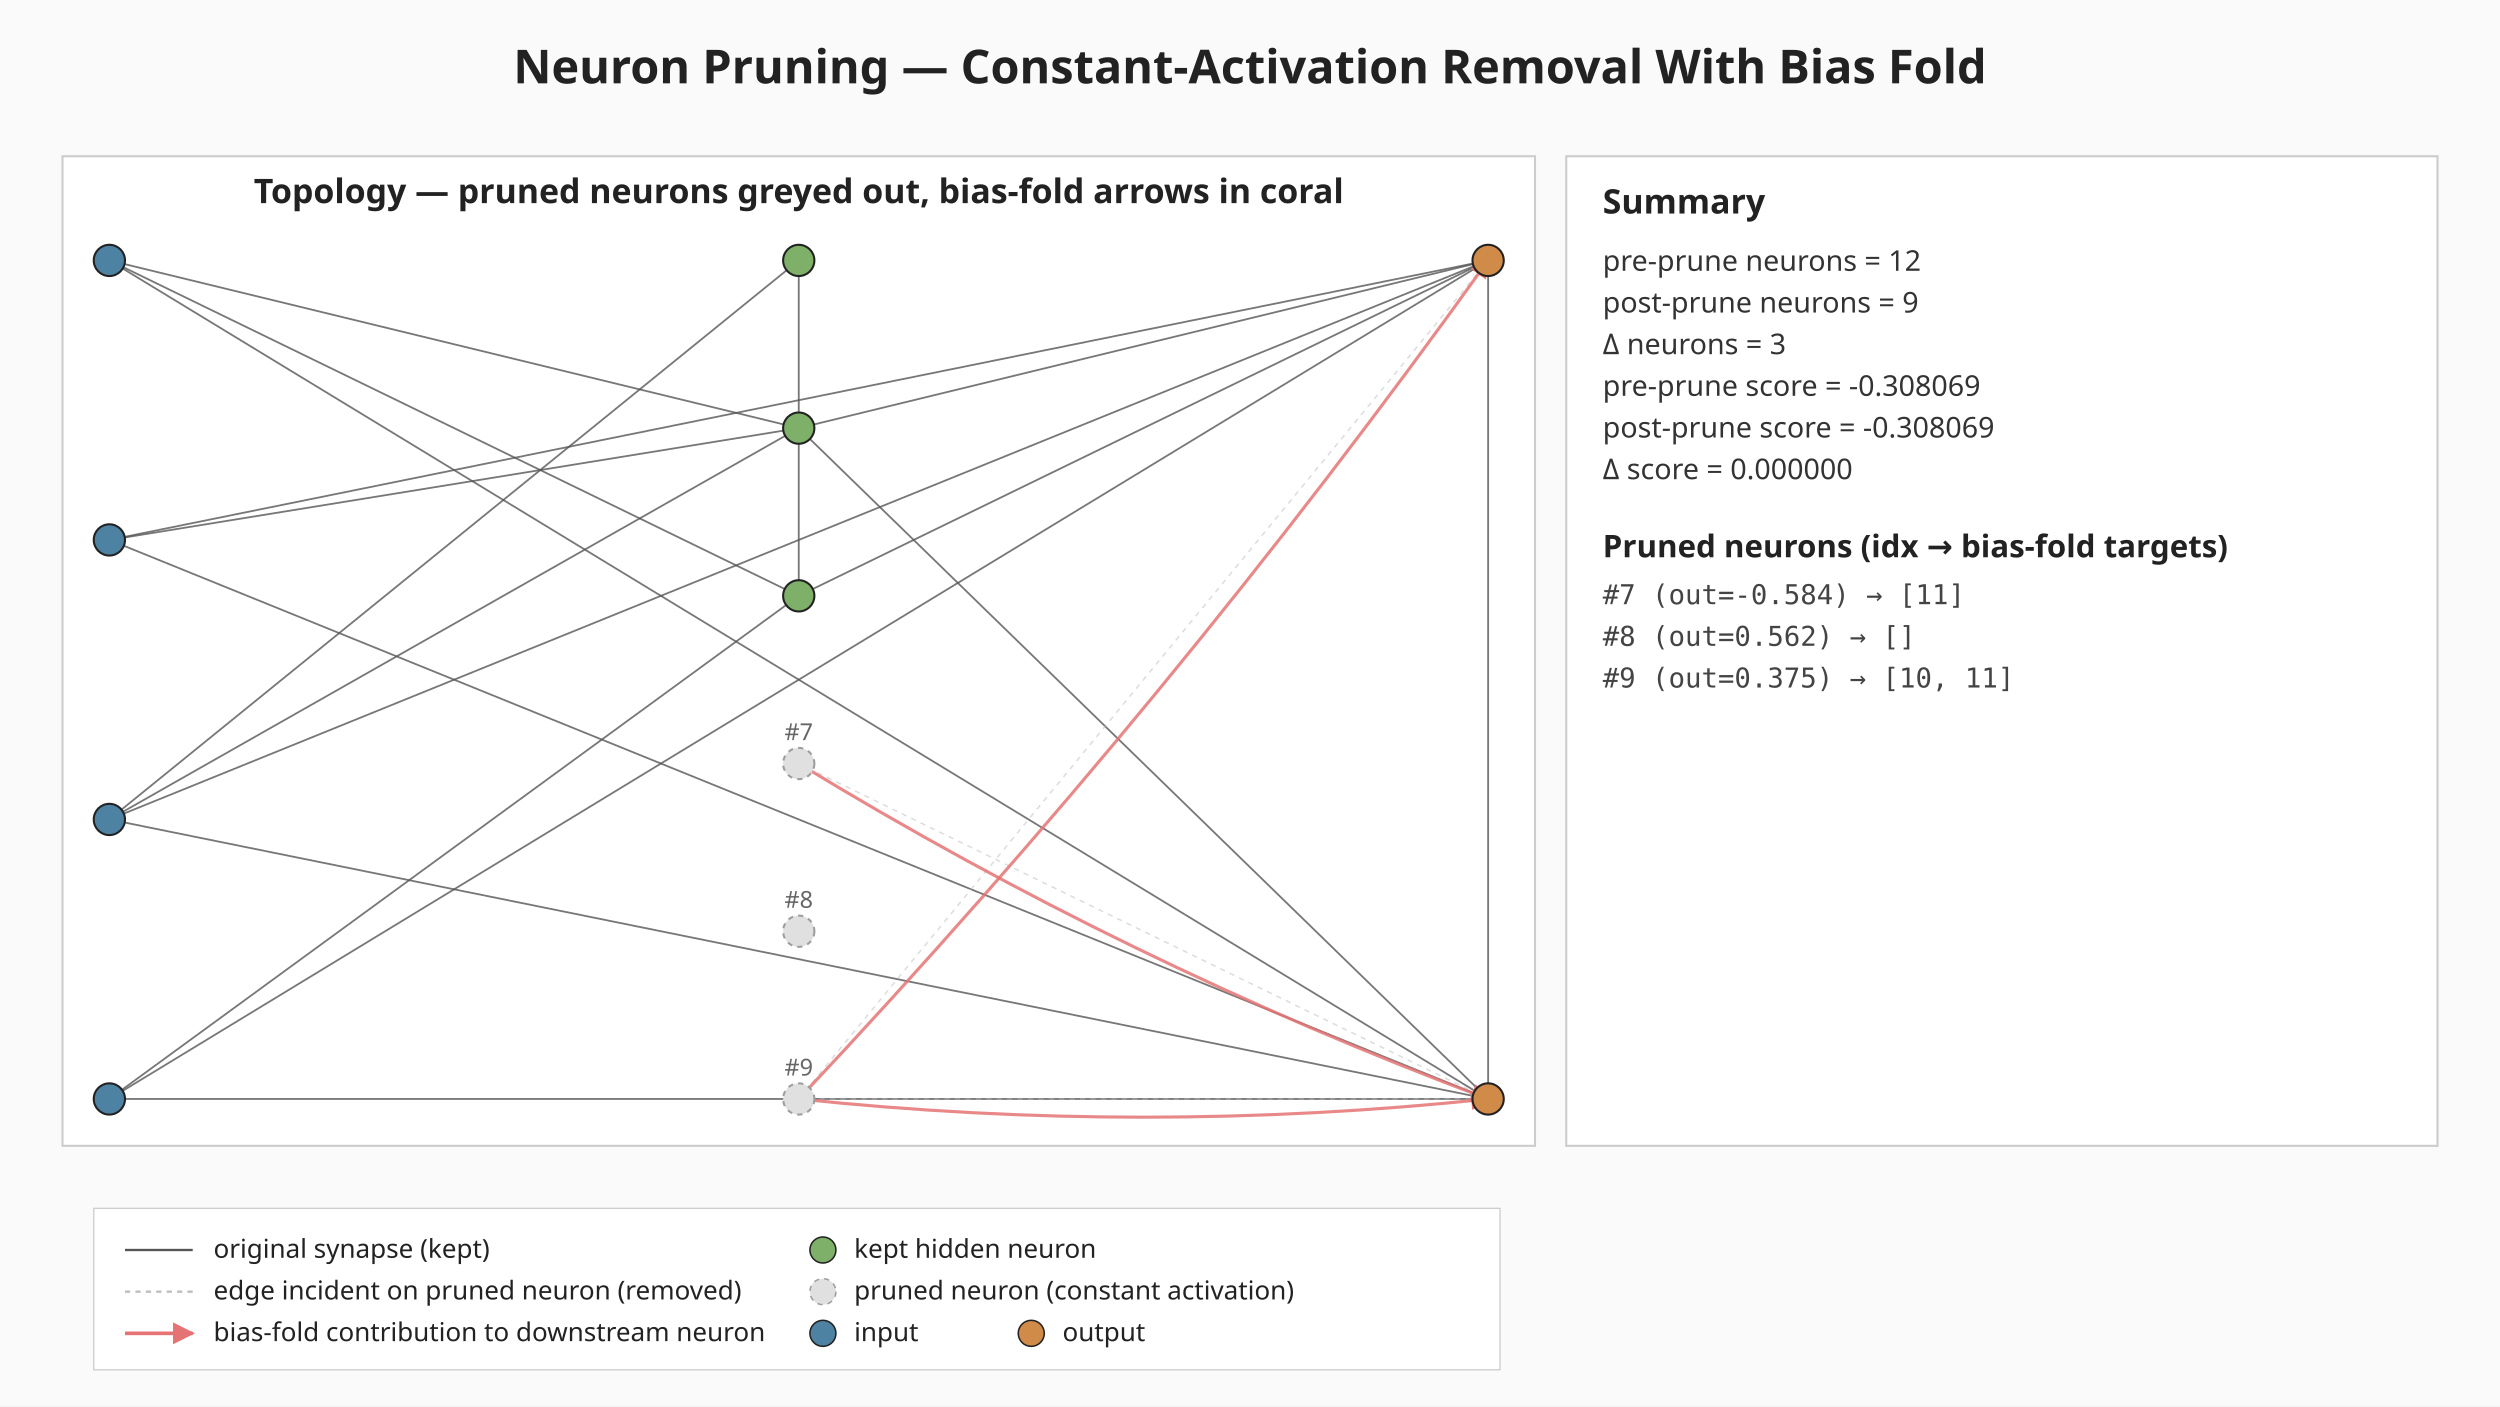
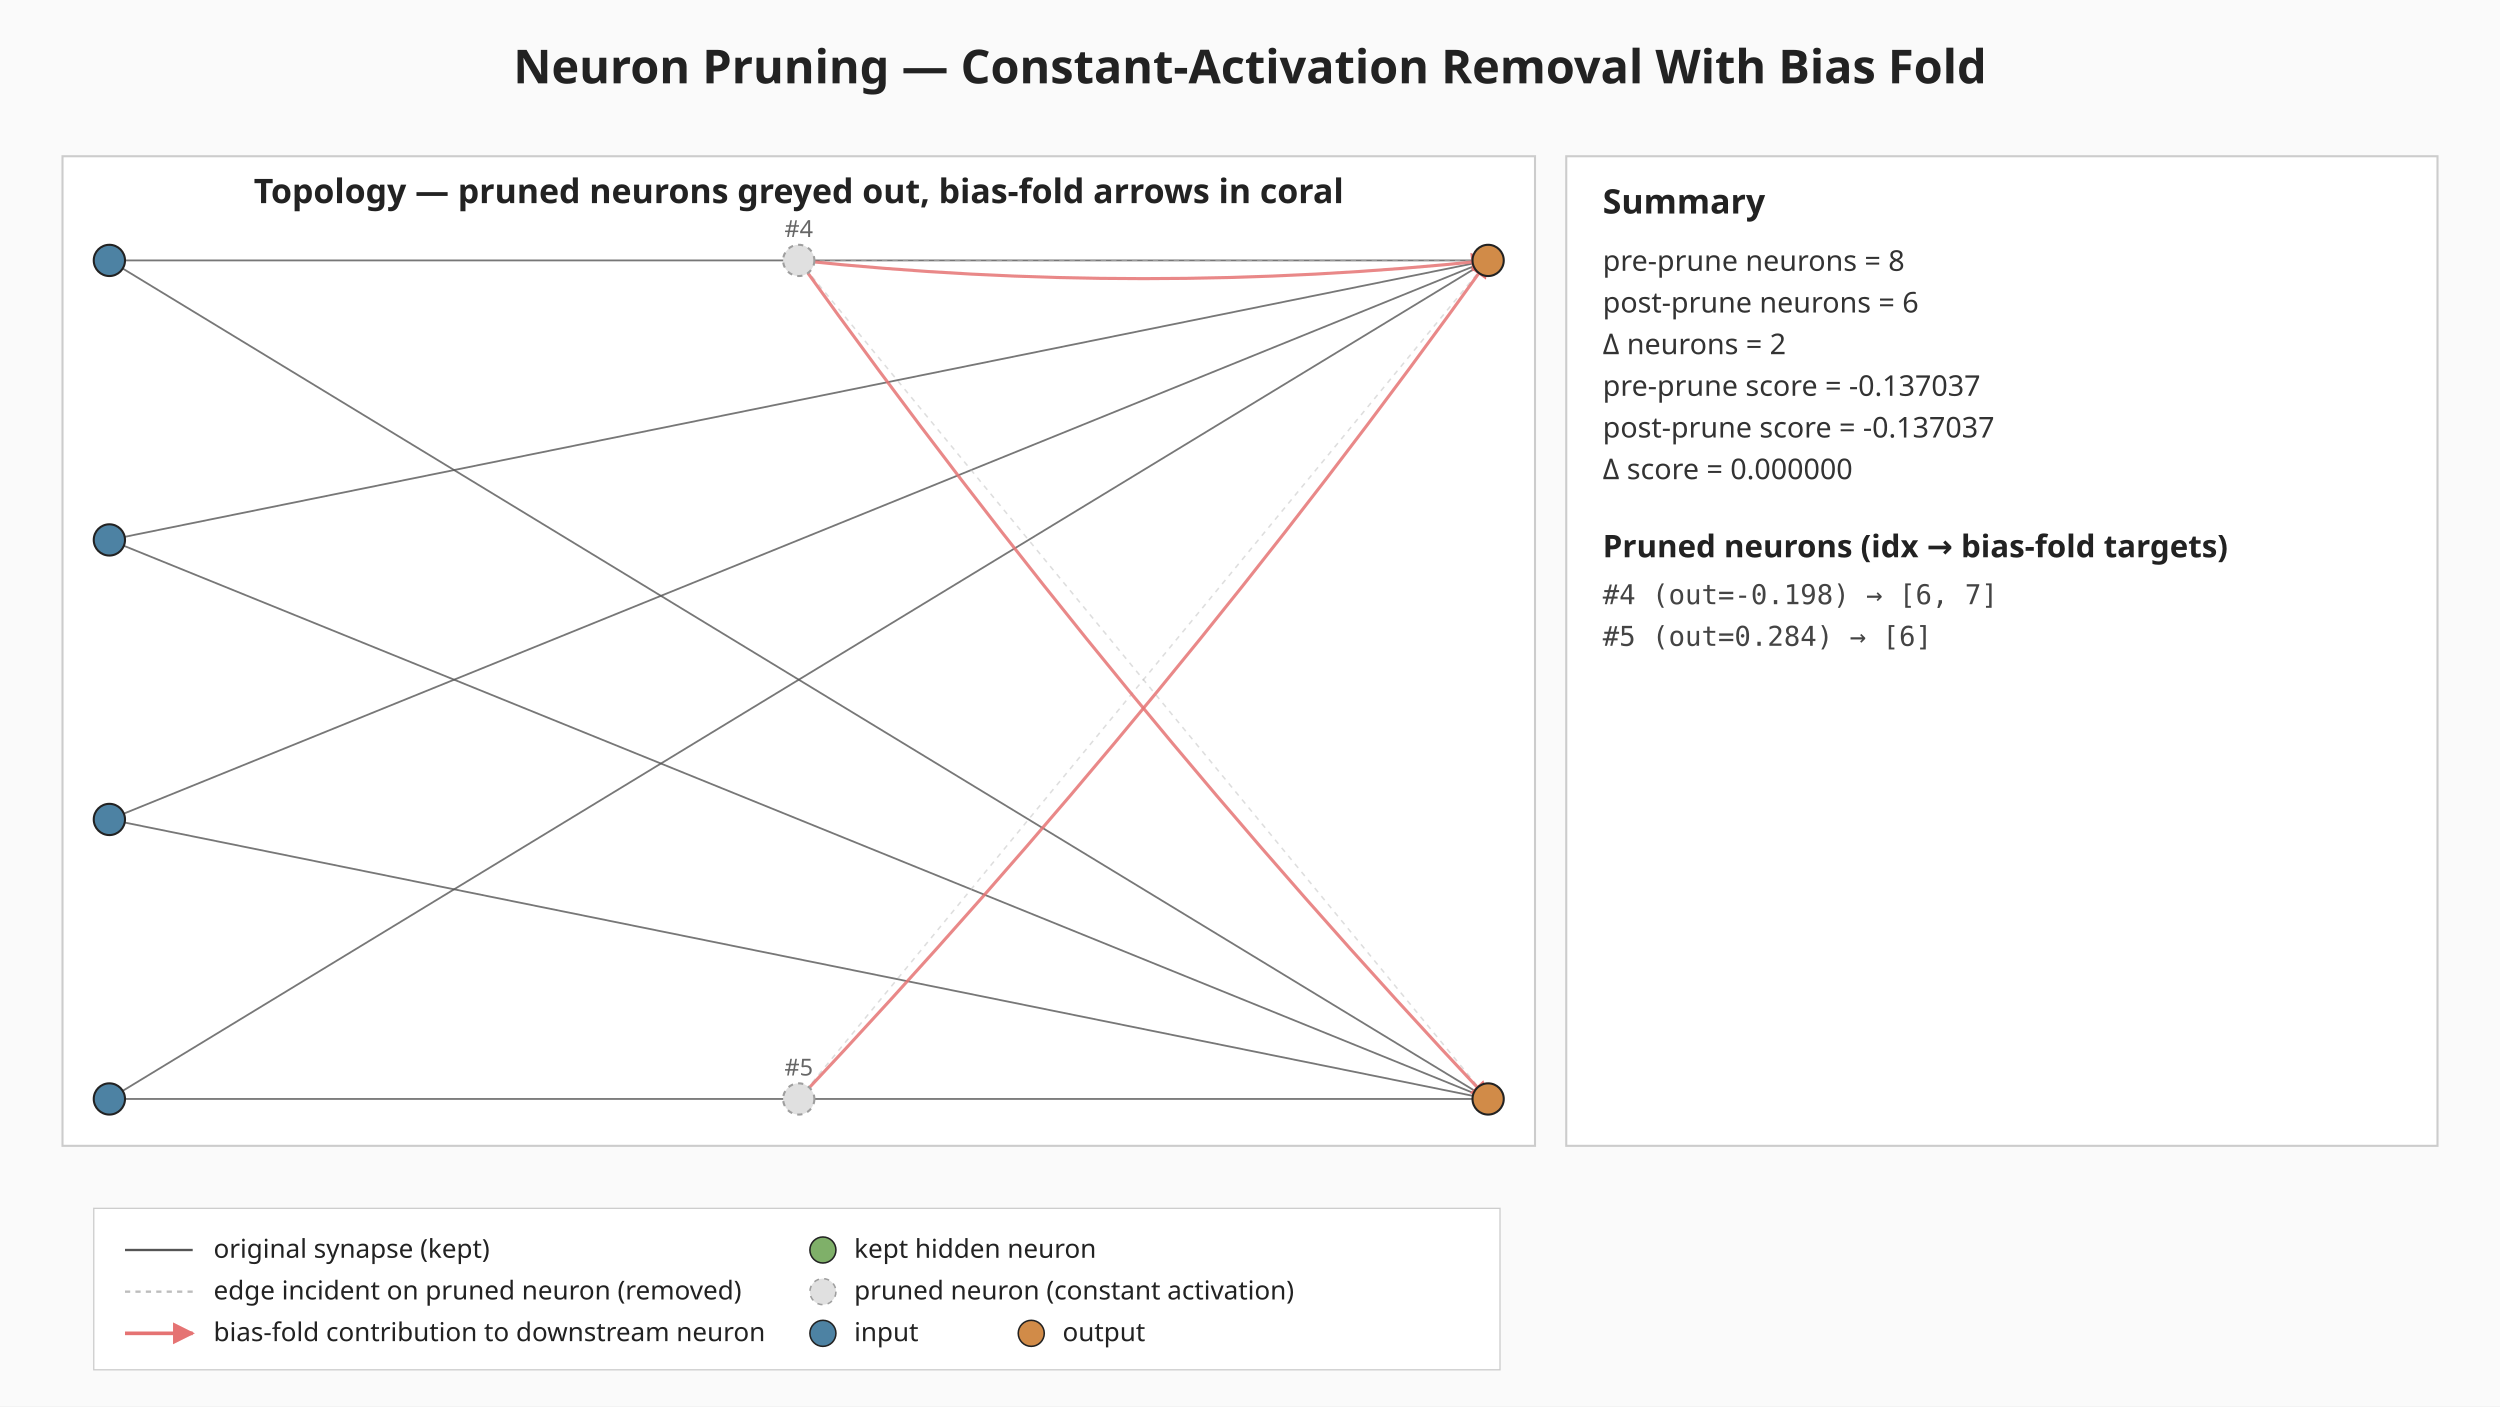
<svg xmlns="http://www.w3.org/2000/svg" viewBox="0 0 960 540" width="960" height="540" role="img" aria-label="Neuron pruning: constant-activation removal with bias fold">
  <defs>
    <marker id="bias-arrow" viewBox="0 0 10 10" refX="9" refY="5" markerWidth="6" markerHeight="6" orient="auto-start-reverse">
      <path d="M0,0 L10,5 L0,10 z" fill="#e57373" />
    </marker>
  </defs>
  <rect width="960" height="540" fill="#fafafa" />
  <text x="480" y="32" text-anchor="middle" font-family="sans-serif" font-size="18" font-weight="bold" fill="#222">Neuron Pruning — Constant-Activation Removal With Bias Fold</text>
  <g class="topology">
    <rect x="24.00" y="60.00" width="565.44" height="380.00" fill="#ffffff" stroke="#cccccc" stroke-width="0.8" />
    <text x="306.72" y="78.00" text-anchor="middle" font-family="sans-serif" font-size="13" font-weight="bold" fill="#222">Topology — pruned neurons greyed out, bias-fold arrows in coral</text>
-     <line class="edge-original" x1="42.00" y1="100.00" x2="306.72" y2="164.40" stroke="#555" stroke-width="0.7" stroke-opacity="0.8" />
-     <line class="edge-original" x1="42.00" y1="100.00" x2="306.72" y2="228.80" stroke="#555" stroke-width="0.7" stroke-opacity="0.8" />
+     <line class="edge-original" x1="42.00" y1="100.00" x2="571.44" y2="100.00" stroke="#555" stroke-width="0.7" stroke-opacity="0.8" />
    <line class="edge-original" x1="42.00" y1="100.00" x2="571.44" y2="422.00" stroke="#555" stroke-width="0.7" stroke-opacity="0.8" />
-     <line class="edge-original" x1="42.00" y1="207.33" x2="306.72" y2="164.40" stroke="#555" stroke-width="0.7" stroke-opacity="0.8" />
    <line class="edge-original" x1="42.00" y1="207.33" x2="571.44" y2="100.00" stroke="#555" stroke-width="0.7" stroke-opacity="0.8" />
    <line class="edge-original" x1="42.00" y1="207.33" x2="571.44" y2="422.00" stroke="#555" stroke-width="0.7" stroke-opacity="0.8" />
-     <line class="edge-original" x1="42.00" y1="314.67" x2="306.72" y2="100.00" stroke="#555" stroke-width="0.7" stroke-opacity="0.8" />
-     <line class="edge-original" x1="42.00" y1="314.67" x2="306.72" y2="164.40" stroke="#555" stroke-width="0.7" stroke-opacity="0.8" />
    <line class="edge-original" x1="42.00" y1="314.67" x2="571.44" y2="100.00" stroke="#555" stroke-width="0.7" stroke-opacity="0.8" />
    <line class="edge-original" x1="42.00" y1="314.67" x2="571.44" y2="422.00" stroke="#555" stroke-width="0.7" stroke-opacity="0.8" />
-     <line class="edge-original" x1="42.00" y1="422.00" x2="306.72" y2="228.80" stroke="#555" stroke-width="0.7" stroke-opacity="0.8" />
    <line class="edge-original" x1="42.00" y1="422.00" x2="571.44" y2="100.00" stroke="#555" stroke-width="0.7" stroke-opacity="0.8" />
    <line class="edge-original" x1="42.00" y1="422.00" x2="571.44" y2="422.00" stroke="#555" stroke-width="0.7" stroke-opacity="0.8" />
-     <line class="edge-original" x1="306.72" y1="100.00" x2="306.72" y2="164.40" stroke="#555" stroke-width="0.7" stroke-opacity="0.8" />
-     <line class="edge-original" x1="306.72" y1="164.40" x2="306.72" y2="228.80" stroke="#555" stroke-width="0.7" stroke-opacity="0.8" />
-     <line class="edge-original" x1="306.72" y1="164.40" x2="571.44" y2="100.00" stroke="#555" stroke-width="0.7" stroke-opacity="0.8" />
-     <line class="edge-original" x1="306.72" y1="164.40" x2="571.44" y2="422.00" stroke="#555" stroke-width="0.7" stroke-opacity="0.8" />
-     <line class="edge-original" x1="306.72" y1="228.80" x2="571.44" y2="100.00" stroke="#555" stroke-width="0.7" stroke-opacity="0.8" />
-     <line class="edge-original" x1="571.44" y1="100.00" x2="571.44" y2="422.00" stroke="#555" stroke-width="0.7" stroke-opacity="0.8" />
-     <line class="edge-pruned" x1="306.72" y1="293.20" x2="571.44" y2="422.00" stroke="#bdbdbd" stroke-width="0.6" stroke-opacity="0.5" stroke-dasharray="2 2" />
+     <line class="edge-pruned" x1="306.72" y1="100.00" x2="571.44" y2="100.00" stroke="#bdbdbd" stroke-width="0.6" stroke-opacity="0.5" stroke-dasharray="2 2" />
+     <line class="edge-pruned" x1="306.72" y1="100.00" x2="571.44" y2="422.00" stroke="#bdbdbd" stroke-width="0.6" stroke-opacity="0.5" stroke-dasharray="2 2" />
    <line class="edge-pruned" x1="306.72" y1="422.00" x2="571.44" y2="100.00" stroke="#bdbdbd" stroke-width="0.6" stroke-opacity="0.5" stroke-dasharray="2 2" />
-     <line class="edge-pruned" x1="306.72" y1="422.00" x2="571.44" y2="422.00" stroke="#bdbdbd" stroke-width="0.6" stroke-opacity="0.5" stroke-dasharray="2 2" />
-     <path class="bias-fold" d="M306.72,293.20 Q432.95,370.19 571.44,422.00" fill="none" stroke="#e57373" stroke-width="1.2" stroke-opacity="0.85" marker-end="url(#bias-arrow)" />
+     <path class="bias-fold" d="M306.72,100.00 Q439.08,114.00 571.44,100.00" fill="none" stroke="#e57373" stroke-width="1.2" stroke-opacity="0.85" marker-end="url(#bias-arrow)" />
+     <path class="bias-fold" d="M306.72,100.00 Q428.27,269.89 571.44,422.00" fill="none" stroke="#e57373" stroke-width="1.2" stroke-opacity="0.85" marker-end="url(#bias-arrow)" />
    <path class="bias-fold" d="M306.72,422.00 Q449.89,269.89 571.44,100.00" fill="none" stroke="#e57373" stroke-width="1.2" stroke-opacity="0.85" marker-end="url(#bias-arrow)" />
-     <path class="bias-fold" d="M306.72,422.00 Q439.08,436.00 571.44,422.00" fill="none" stroke="#e57373" stroke-width="1.2" stroke-opacity="0.85" marker-end="url(#bias-arrow)" />
    <circle class="neuron-kept" cx="42.00" cy="100.00" r="6" fill="#4d82a3" stroke="#222" stroke-width="0.8" />
    <circle class="neuron-kept" cx="42.00" cy="207.33" r="6" fill="#4d82a3" stroke="#222" stroke-width="0.8" />
    <circle class="neuron-kept" cx="42.00" cy="314.67" r="6" fill="#4d82a3" stroke="#222" stroke-width="0.8" />
    <circle class="neuron-kept" cx="42.00" cy="422.00" r="6" fill="#4d82a3" stroke="#222" stroke-width="0.8" />
-     <circle class="neuron-kept" cx="306.72" cy="100.00" r="6" fill="#7fb069" stroke="#222" stroke-width="0.8" />
-     <circle class="neuron-kept" cx="306.72" cy="164.40" r="6" fill="#7fb069" stroke="#222" stroke-width="0.8" />
-     <circle class="neuron-kept" cx="306.72" cy="228.80" r="6" fill="#7fb069" stroke="#222" stroke-width="0.8" />
-     <circle class="neuron-pruned" cx="306.72" cy="293.20" r="6" fill="#e0e0e0" stroke="#9e9e9e" stroke-width="0.8" stroke-dasharray="2 2" />
-     <circle class="neuron-pruned" cx="306.72" cy="357.60" r="6" fill="#e0e0e0" stroke="#9e9e9e" stroke-width="0.8" stroke-dasharray="2 2" />
+     <circle class="neuron-pruned" cx="306.72" cy="100.00" r="6" fill="#e0e0e0" stroke="#9e9e9e" stroke-width="0.8" stroke-dasharray="2 2" />
    <circle class="neuron-pruned" cx="306.72" cy="422.00" r="6" fill="#e0e0e0" stroke="#9e9e9e" stroke-width="0.8" stroke-dasharray="2 2" />
    <circle class="neuron-kept" cx="571.44" cy="100.00" r="6" fill="#d18b48" stroke="#222" stroke-width="0.8" />
    <circle class="neuron-kept" cx="571.44" cy="422.00" r="6" fill="#d18b48" stroke="#222" stroke-width="0.8" />
-     <text x="306.72" y="284.20" text-anchor="middle" font-family="sans-serif" font-size="9" fill="#666">#7</text>
-     <text x="306.72" y="348.60" text-anchor="middle" font-family="sans-serif" font-size="9" fill="#666">#8</text>
-     <text x="306.72" y="413.00" text-anchor="middle" font-family="sans-serif" font-size="9" fill="#666">#9</text>
+     <text x="306.72" y="91.00" text-anchor="middle" font-family="sans-serif" font-size="9" fill="#666">#4</text>
+     <text x="306.72" y="413.00" text-anchor="middle" font-family="sans-serif" font-size="9" fill="#666">#5</text>
  </g>
  <g class="summary">
    <rect x="601.44" y="60.00" width="334.56" height="380.00" fill="#ffffff" stroke="#cccccc" stroke-width="0.8" />
    <text x="615.44" y="82.00" font-family="sans-serif" font-size="13" font-weight="bold" fill="#222">Summary</text>
-     <text x="615.44" y="104.00" font-family="sans-serif" font-size="11" fill="#333">pre-prune  neurons = 12</text>
-     <text x="615.44" y="120.00" font-family="sans-serif" font-size="11" fill="#333">post-prune neurons = 9</text>
-     <text x="615.44" y="136.00" font-family="sans-serif" font-size="11" fill="#333">Δ neurons = 3</text>
-     <text x="615.44" y="152.00" font-family="sans-serif" font-size="11" fill="#333">pre-prune  score = -0.308069</text>
-     <text x="615.44" y="168.00" font-family="sans-serif" font-size="11" fill="#333">post-prune score = -0.308069</text>
+     <text x="615.44" y="104.00" font-family="sans-serif" font-size="11" fill="#333">pre-prune  neurons = 8</text>
+     <text x="615.44" y="120.00" font-family="sans-serif" font-size="11" fill="#333">post-prune neurons = 6</text>
+     <text x="615.44" y="136.00" font-family="sans-serif" font-size="11" fill="#333">Δ neurons = 2</text>
+     <text x="615.44" y="152.00" font-family="sans-serif" font-size="11" fill="#333">pre-prune  score = -0.137037</text>
+     <text x="615.44" y="168.00" font-family="sans-serif" font-size="11" fill="#333">post-prune score = -0.137037</text>
    <text x="615.44" y="184.00" font-family="sans-serif" font-size="11" fill="#333">Δ score = 0.000000</text>
    <text x="615.44" y="214.00" font-family="sans-serif" font-size="12" font-weight="bold" fill="#222">Pruned neurons (idx → bias-fold targets)</text>
-     <text x="615.44" y="232.00" font-family="monospace" font-size="10.5" fill="#444">#7 (out=-0.584) → [11]</text>
-     <text x="615.44" y="248.00" font-family="monospace" font-size="10.5" fill="#444">#8 (out=0.562) → []</text>
-     <text x="615.44" y="264.00" font-family="monospace" font-size="10.5" fill="#444">#9 (out=0.375) → [10, 11]</text>
+     <text x="615.44" y="232.00" font-family="monospace" font-size="10.5" fill="#444">#4 (out=-0.198) → [6, 7]</text>
+     <text x="615.44" y="248.00" font-family="monospace" font-size="10.5" fill="#444">#5 (out=0.284) → [6]</text>
  </g>
  <g class="legend" font-family="sans-serif" font-size="10" fill="#222">
    <rect x="36.00" y="464.00" width="540" height="62" fill="#ffffff" fill-opacity="0.92" stroke="#cccccc" stroke-width="0.5" />
    <line x1="48.00" y1="480.00" x2="74.00" y2="480.00" stroke="#555" stroke-width="0.9" />
    <text x="82.00" y="483.00">original synapse (kept)</text>
    <line x1="48.00" y1="496.00" x2="74.00" y2="496.00" stroke="#bdbdbd" stroke-width="0.9" stroke-dasharray="2 2" />
    <text x="82.00" y="499.00">edge incident on pruned neuron (removed)</text>
    <line x1="48.00" y1="512.00" x2="74.00" y2="512.00" stroke="#e57373" stroke-width="1.4" marker-end="url(#bias-arrow)" />
    <text x="82.00" y="515.00">bias-fold contribution to downstream neuron</text>
    <circle cx="316.00" cy="480.00" r="5" fill="#7fb069" stroke="#222" stroke-width="0.6" />
    <text x="328.00" y="483.00">kept hidden neuron</text>
    <circle cx="316.00" cy="496.00" r="5" fill="#e0e0e0" stroke="#9e9e9e" stroke-width="0.6" stroke-dasharray="2 2" />
    <text x="328.00" y="499.00">pruned neuron (constant activation)</text>
    <circle cx="316.00" cy="512.00" r="5" fill="#4d82a3" stroke="#222" stroke-width="0.6" />
    <text x="328.00" y="515.00">input</text>
    <circle cx="396.00" cy="512.00" r="5" fill="#d18b48" stroke="#222" stroke-width="0.6" />
    <text x="408.00" y="515.00">output</text>
  </g>
</svg>
